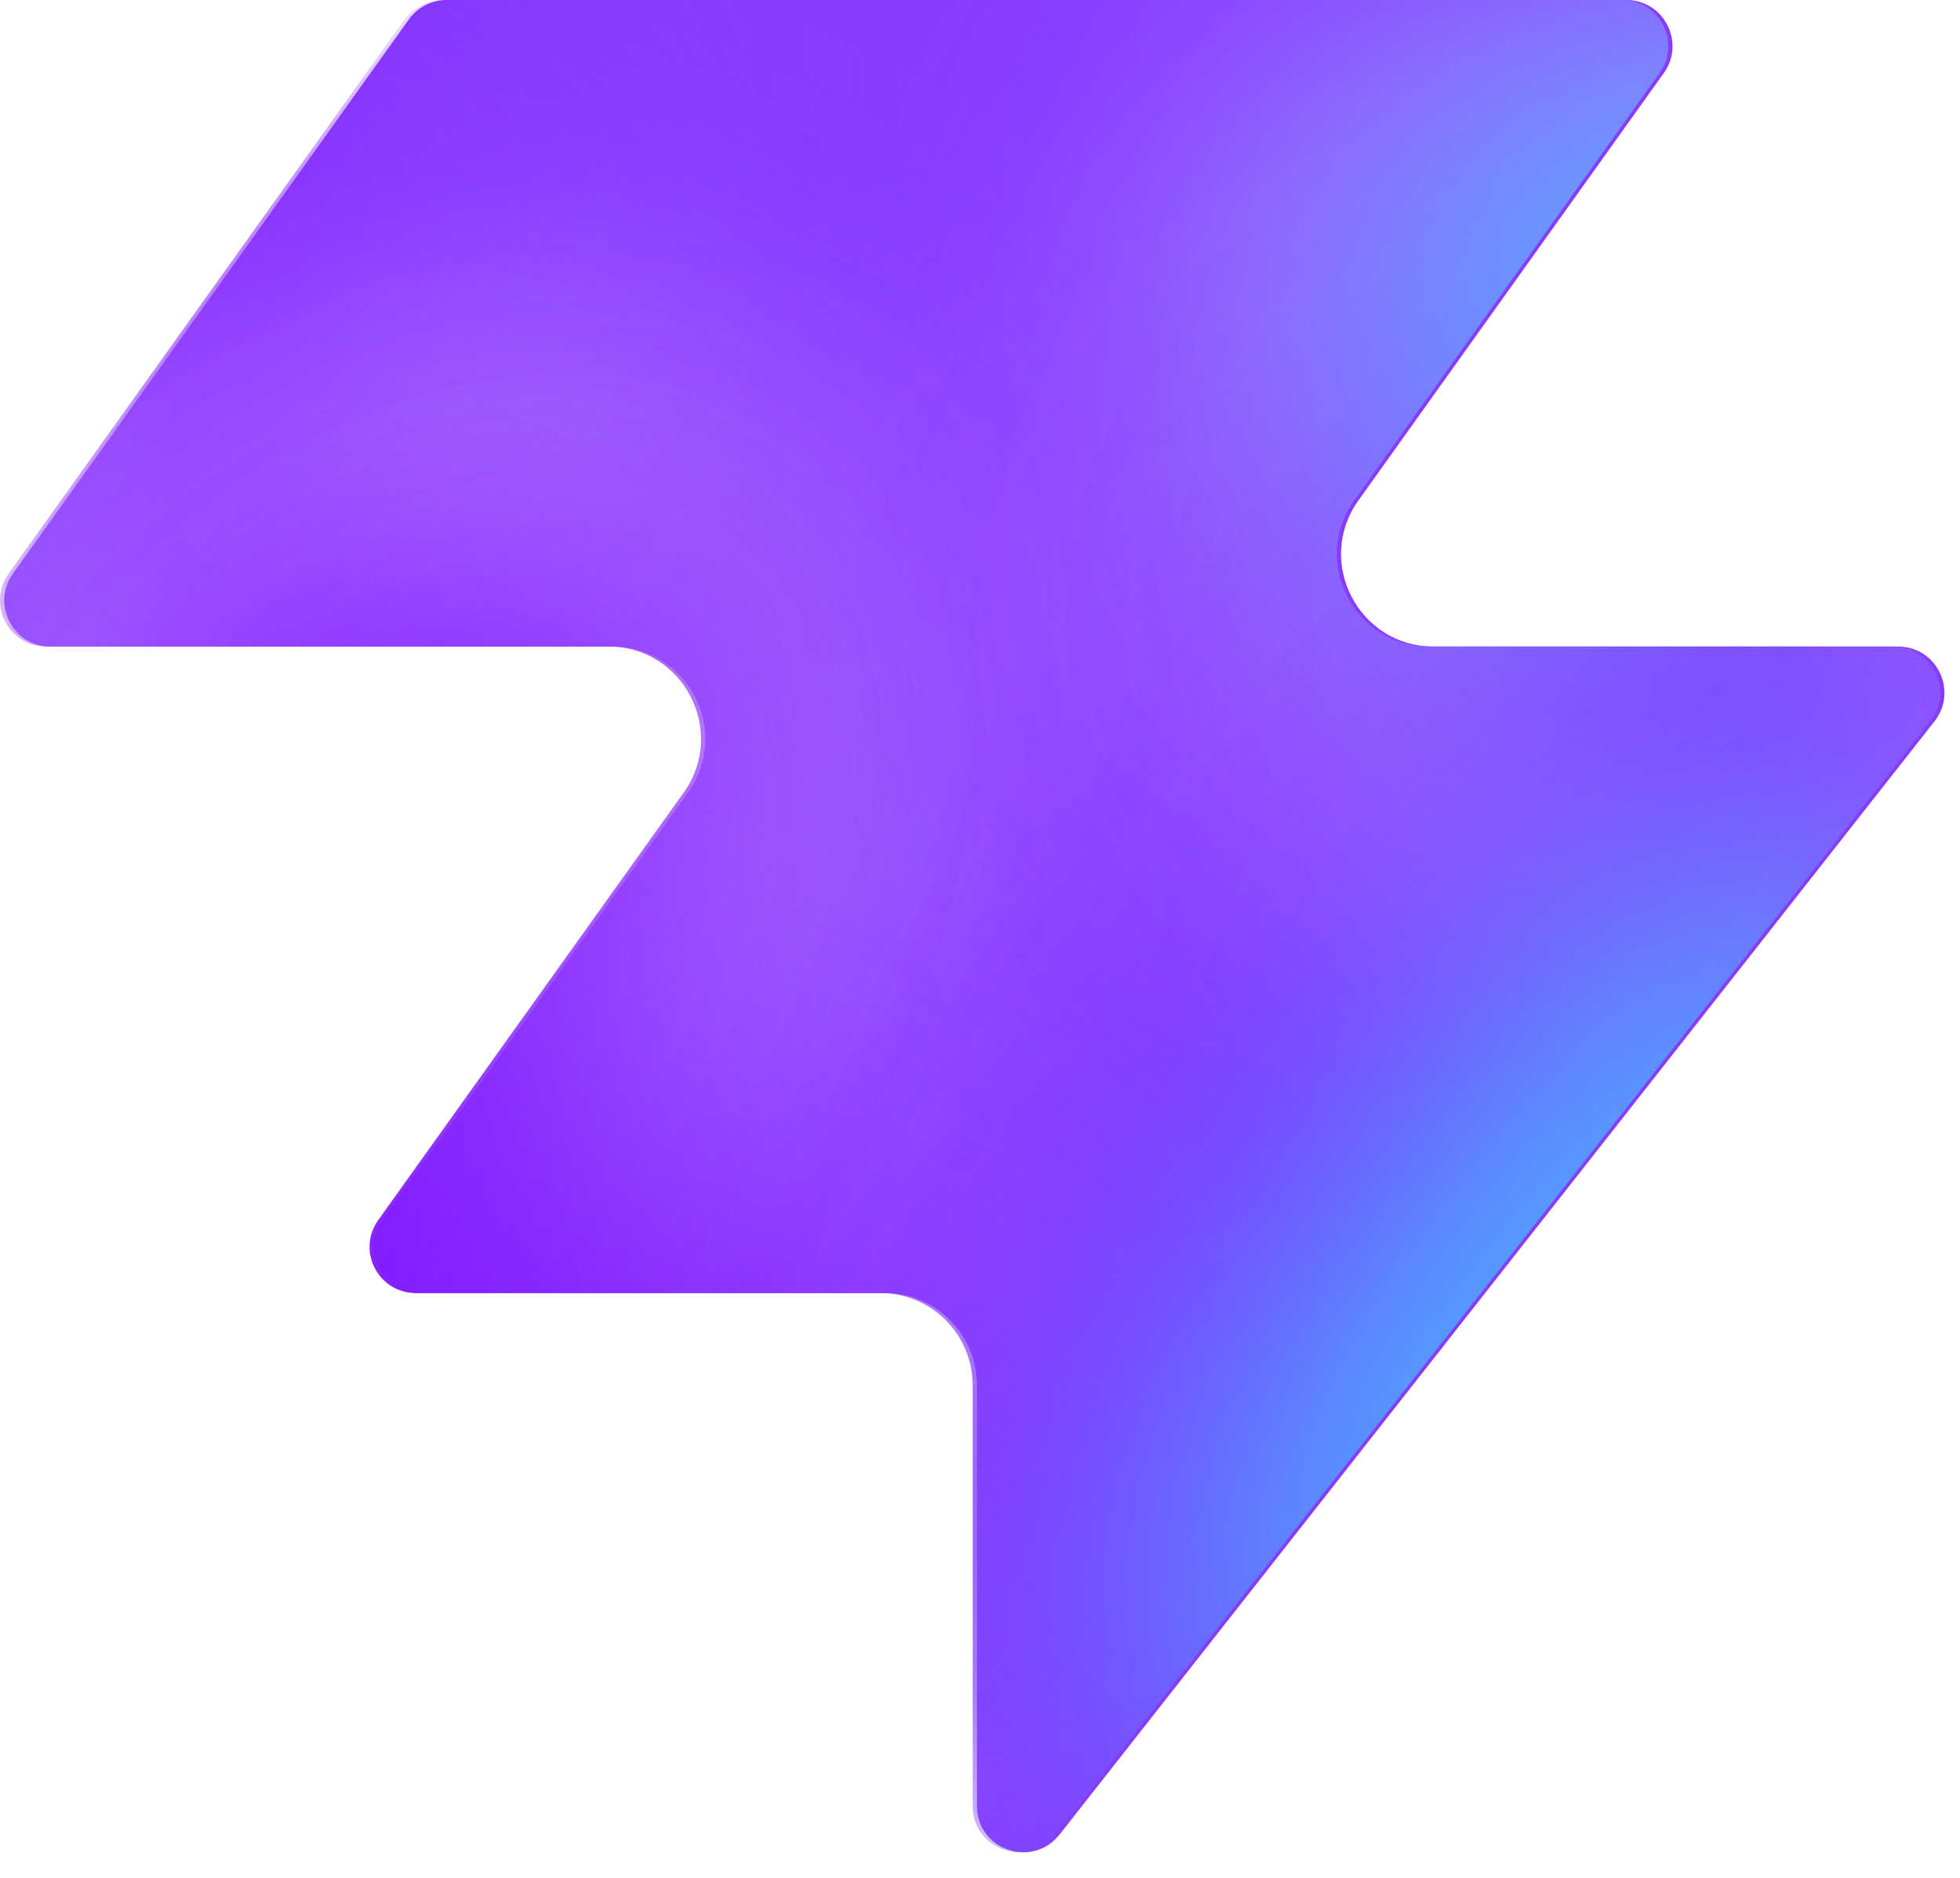
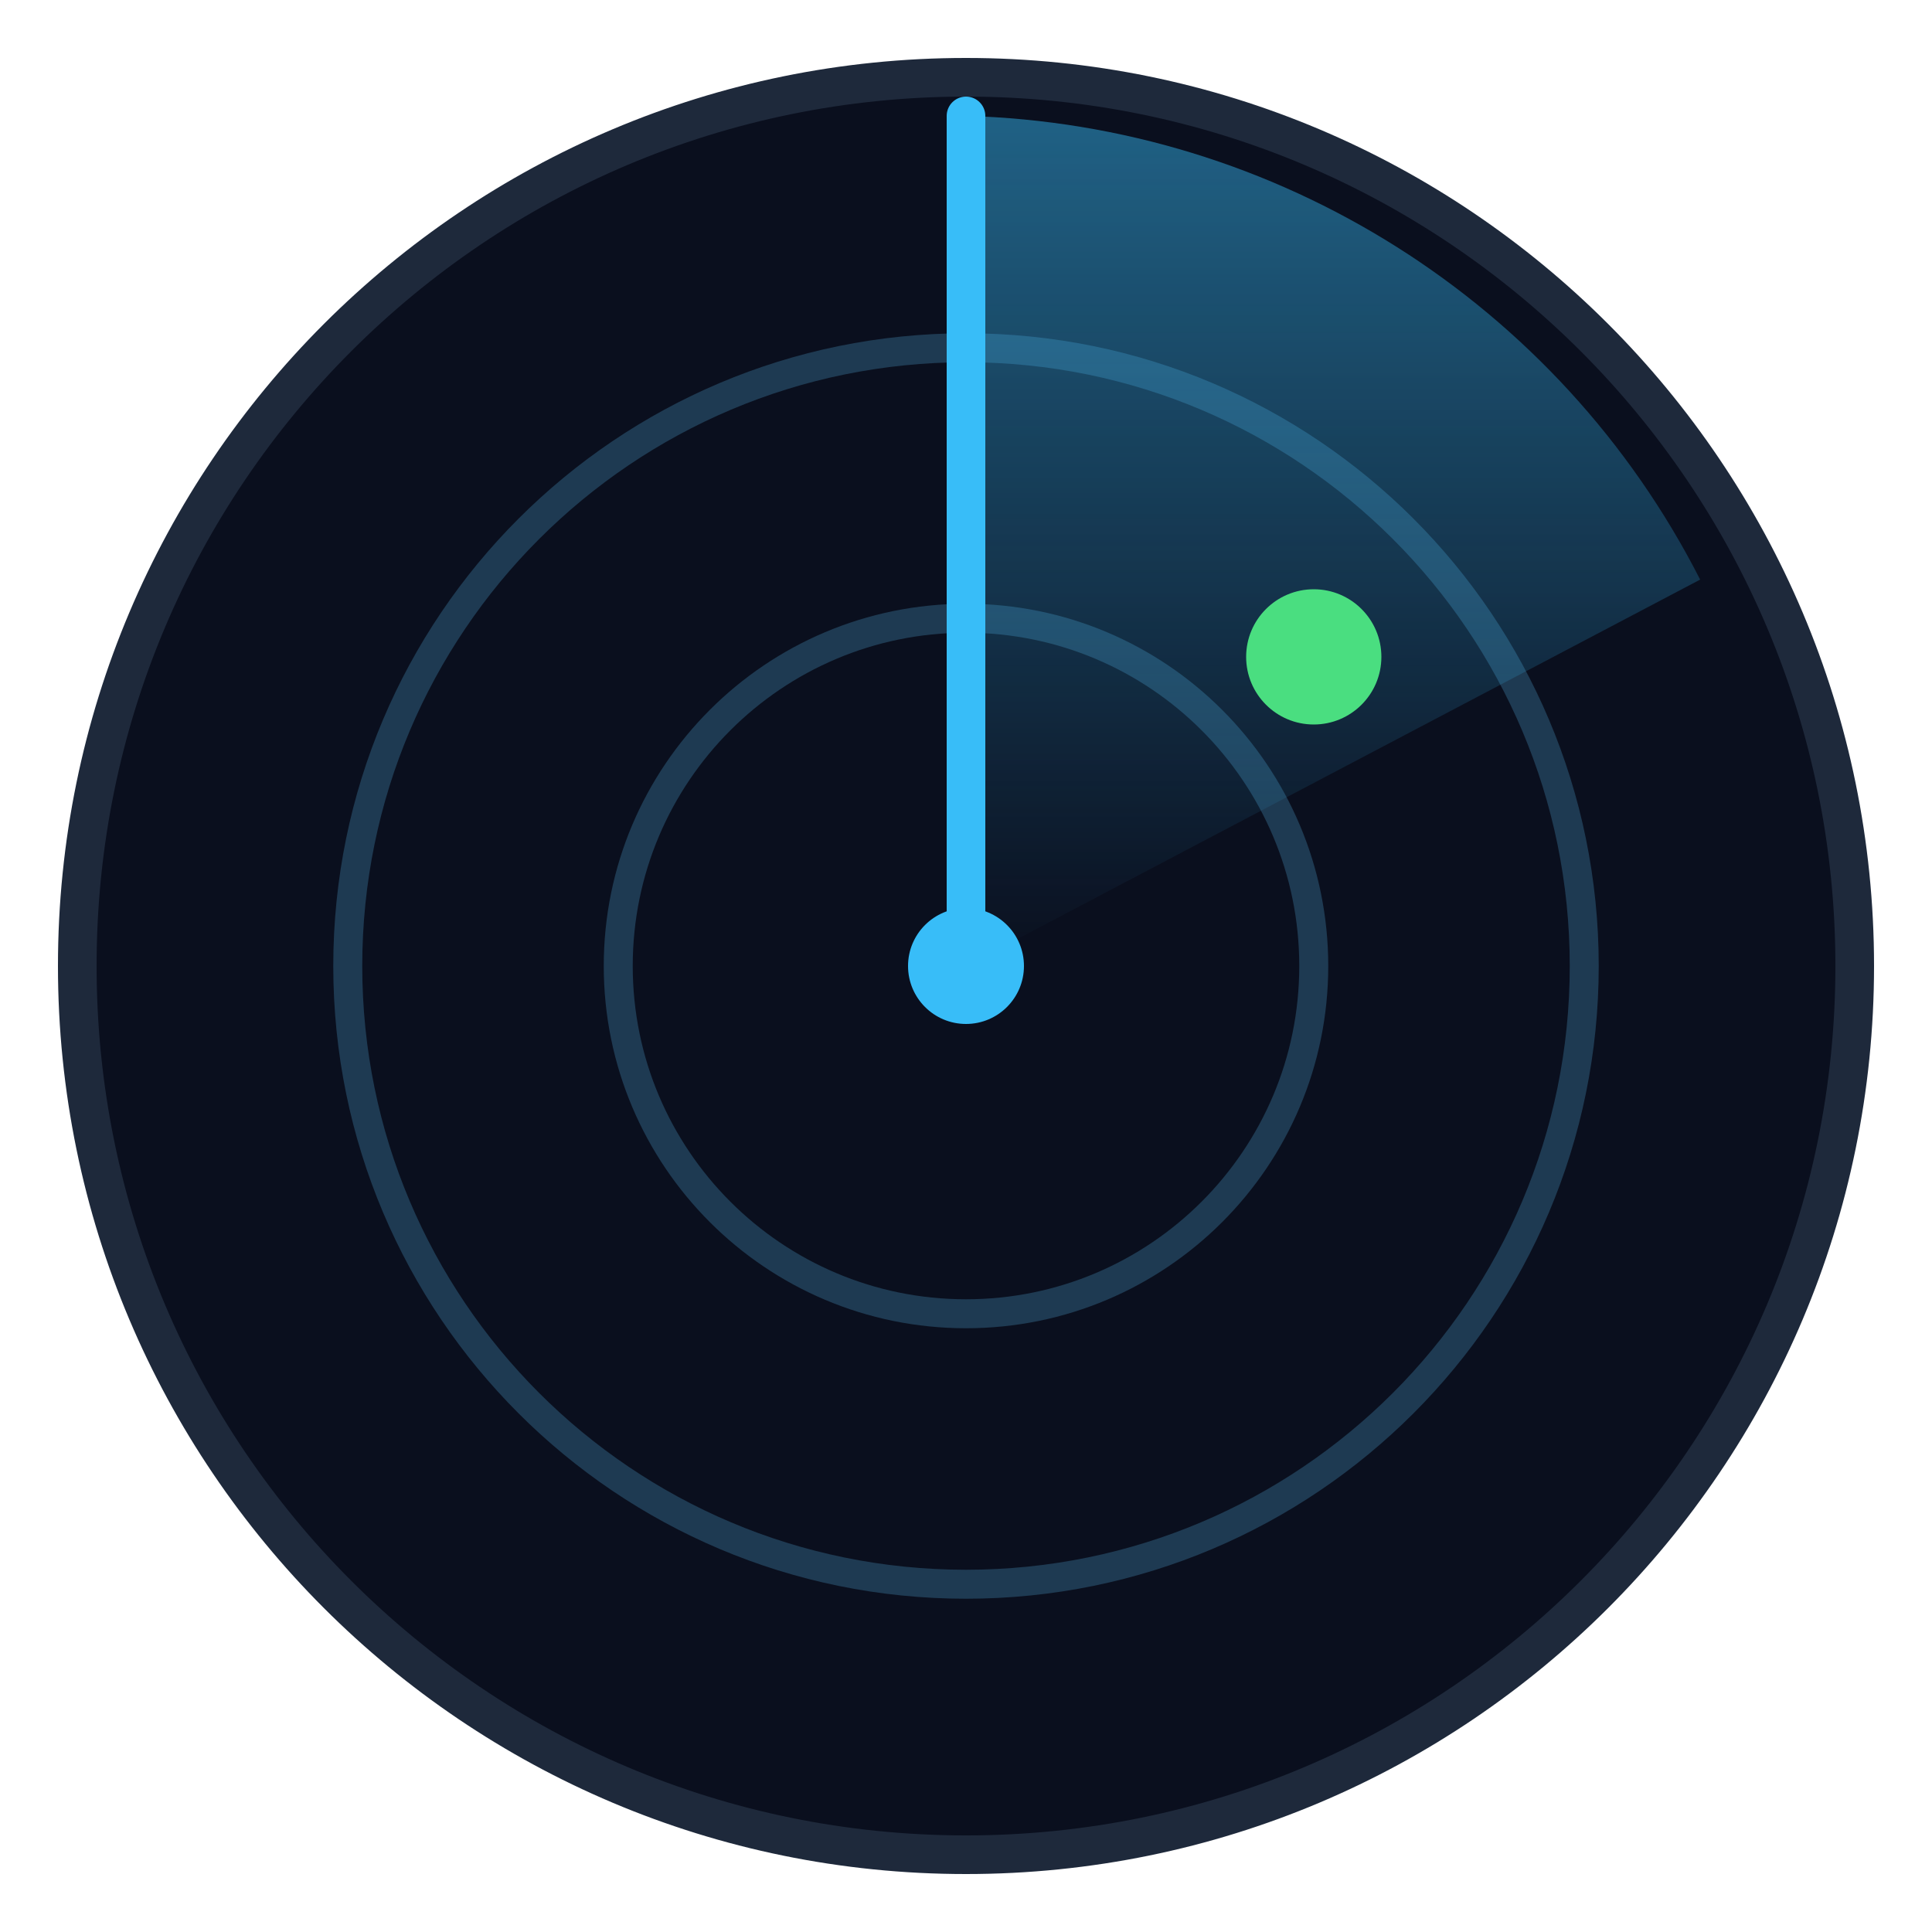
- <svg xmlns="http://www.w3.org/2000/svg" width="48" height="46" fill="none" viewBox="0 0 48 46">
-   <path fill="#863bff" d="M25.946 44.938c-.664.845-2.021.375-2.021-.698V33.937a2.26 2.26 0 0 0-2.262-2.262H10.287c-.92 0-1.456-1.04-.92-1.788l7.48-10.471c1.07-1.497 0-3.578-1.842-3.578H1.237c-.92 0-1.456-1.04-.92-1.788L10.013.474c.214-.297.556-.474.92-.474h28.894c.92 0 1.456 1.04.92 1.788l-7.48 10.471c-1.07 1.498 0 3.579 1.842 3.579h11.377c.943 0 1.473 1.088.89 1.83L25.947 44.94z" style="fill:#863bff;fill:color(display-p3 .525 .23 1);fill-opacity:1" />
-   <mask id="a" width="48" height="46" x="0" y="0" maskUnits="userSpaceOnUse" style="mask-type:alpha">
-     <path fill="#000" d="M25.842 44.938c-.664.844-2.021.375-2.021-.698V33.937a2.26 2.26 0 0 0-2.262-2.262H10.183c-.92 0-1.456-1.04-.92-1.788l7.48-10.471c1.07-1.498 0-3.579-1.842-3.579H1.133c-.92 0-1.456-1.04-.92-1.787L9.91.473c.214-.297.556-.474.92-.474h28.894c.92 0 1.456 1.04.92 1.788l-7.48 10.471c-1.07 1.498 0 3.578 1.842 3.578h11.377c.943 0 1.473 1.088.89 1.832L25.843 44.94z" style="fill:#000;fill-opacity:1" />
-   </mask>
-   <g mask="url(#a)">
-     <g filter="url(#b)">
-       <ellipse cx="5.508" cy="14.704" fill="#ede6ff" rx="5.508" ry="14.704" style="fill:#ede6ff;fill:color(display-p3 .927 .903 1);fill-opacity:1" transform="matrix(.00324 1 1 -.00324 -4.47 31.516)" />
-     </g>
-     <g filter="url(#c)">
-       <ellipse cx="10.399" cy="29.851" fill="#ede6ff" rx="10.399" ry="29.851" style="fill:#ede6ff;fill:color(display-p3 .927 .903 1);fill-opacity:1" transform="matrix(.00324 1 1 -.00324 -39.328 7.883)" />
-     </g>
-     <g filter="url(#d)">
-       <ellipse cx="5.508" cy="30.487" fill="#7e14ff" rx="5.508" ry="30.487" style="fill:#7e14ff;fill:color(display-p3 .492 .077 1);fill-opacity:1" transform="rotate(89.814 -25.913 -14.639)scale(1 -1)" />
-     </g>
-     <g filter="url(#e)">
-       <ellipse cx="5.508" cy="30.599" fill="#7e14ff" rx="5.508" ry="30.599" style="fill:#7e14ff;fill:color(display-p3 .492 .077 1);fill-opacity:1" transform="rotate(89.814 -32.644 -3.334)scale(1 -1)" />
-     </g>
-     <g filter="url(#f)">
-       <ellipse cx="5.508" cy="30.599" fill="#7e14ff" rx="5.508" ry="30.599" style="fill:#7e14ff;fill:color(display-p3 .492 .077 1);fill-opacity:1" transform="matrix(.00324 1 1 -.00324 -34.34 30.47)" />
-     </g>
-     <g filter="url(#g)">
-       <ellipse cx="14.072" cy="22.078" fill="#ede6ff" rx="14.072" ry="22.078" style="fill:#ede6ff;fill:color(display-p3 .927 .903 1);fill-opacity:1" transform="rotate(93.35 24.506 48.493)scale(-1 1)" />
-     </g>
-     <g filter="url(#h)">
-       <ellipse cx="3.47" cy="21.501" fill="#7e14ff" rx="3.47" ry="21.501" style="fill:#7e14ff;fill:color(display-p3 .492 .077 1);fill-opacity:1" transform="rotate(89.009 28.708 47.59)scale(-1 1)" />
-     </g>
-     <g filter="url(#i)">
-       <ellipse cx="3.47" cy="21.501" fill="#7e14ff" rx="3.47" ry="21.501" style="fill:#7e14ff;fill:color(display-p3 .492 .077 1);fill-opacity:1" transform="rotate(89.009 28.708 47.59)scale(-1 1)" />
-     </g>
-     <g filter="url(#j)">
-       <ellipse cx=".387" cy="8.972" fill="#7e14ff" rx="4.407" ry="29.108" style="fill:#7e14ff;fill:color(display-p3 .492 .077 1);fill-opacity:1" transform="rotate(39.51 .387 8.972)" />
-     </g>
-     <g filter="url(#k)">
-       <ellipse cx="47.523" cy="-6.092" fill="#7e14ff" rx="4.407" ry="29.108" style="fill:#7e14ff;fill:color(display-p3 .492 .077 1);fill-opacity:1" transform="rotate(37.892 47.523 -6.092)" />
-     </g>
-     <g filter="url(#l)">
-       <ellipse cx="41.412" cy="6.333" fill="#47bfff" rx="5.971" ry="9.665" style="fill:#47bfff;fill:color(display-p3 .28 .748 1);fill-opacity:1" transform="rotate(37.892 41.412 6.333)" />
-     </g>
-     <g filter="url(#m)">
-       <ellipse cx="-1.879" cy="38.332" fill="#7e14ff" rx="4.407" ry="29.108" style="fill:#7e14ff;fill:color(display-p3 .492 .077 1);fill-opacity:1" transform="rotate(37.892 -1.88 38.332)" />
-     </g>
-     <g filter="url(#n)">
-       <ellipse cx="-1.879" cy="38.332" fill="#7e14ff" rx="4.407" ry="29.108" style="fill:#7e14ff;fill:color(display-p3 .492 .077 1);fill-opacity:1" transform="rotate(37.892 -1.88 38.332)" />
-     </g>
-     <g filter="url(#o)">
-       <ellipse cx="35.651" cy="29.907" fill="#7e14ff" rx="4.407" ry="29.108" style="fill:#7e14ff;fill:color(display-p3 .492 .077 1);fill-opacity:1" transform="rotate(37.892 35.651 29.907)" />
-     </g>
-     <g filter="url(#p)">
-       <ellipse cx="38.418" cy="32.4" fill="#47bfff" rx="5.971" ry="15.297" style="fill:#47bfff;fill:color(display-p3 .28 .748 1);fill-opacity:1" transform="rotate(37.892 38.418 32.4)" />
-     </g>
-   </g>
+ <svg xmlns="http://www.w3.org/2000/svg" width="100" height="100" viewBox="0 0 100 100" fill="none">
  <defs>
-     <filter id="b" width="60.045" height="41.654" x="-19.77" y="16.149" color-interpolation-filters="sRGB" filterUnits="userSpaceOnUse">
-       <feFlood flood-opacity="0" result="BackgroundImageFix" />
-       <feBlend in="SourceGraphic" in2="BackgroundImageFix" result="shape" />
-       <feGaussianBlur result="effect1_foregroundBlur_2002_17158" stdDeviation="7.659" />
-     </filter>
-     <filter id="c" width="90.34" height="51.437" x="-54.613" y="-7.533" color-interpolation-filters="sRGB" filterUnits="userSpaceOnUse">
-       <feFlood flood-opacity="0" result="BackgroundImageFix" />
-       <feBlend in="SourceGraphic" in2="BackgroundImageFix" result="shape" />
-       <feGaussianBlur result="effect1_foregroundBlur_2002_17158" stdDeviation="7.659" />
-     </filter>
-     <filter id="d" width="79.355" height="29.4" x="-49.64" y="2.03" color-interpolation-filters="sRGB" filterUnits="userSpaceOnUse">
-       <feFlood flood-opacity="0" result="BackgroundImageFix" />
-       <feBlend in="SourceGraphic" in2="BackgroundImageFix" result="shape" />
-       <feGaussianBlur result="effect1_foregroundBlur_2002_17158" stdDeviation="4.596" />
-     </filter>
-     <filter id="e" width="79.579" height="29.4" x="-45.045" y="20.029" color-interpolation-filters="sRGB" filterUnits="userSpaceOnUse">
-       <feFlood flood-opacity="0" result="BackgroundImageFix" />
-       <feBlend in="SourceGraphic" in2="BackgroundImageFix" result="shape" />
-       <feGaussianBlur result="effect1_foregroundBlur_2002_17158" stdDeviation="4.596" />
-     </filter>
-     <filter id="f" width="79.579" height="29.4" x="-43.513" y="21.178" color-interpolation-filters="sRGB" filterUnits="userSpaceOnUse">
-       <feFlood flood-opacity="0" result="BackgroundImageFix" />
-       <feBlend in="SourceGraphic" in2="BackgroundImageFix" result="shape" />
-       <feGaussianBlur result="effect1_foregroundBlur_2002_17158" stdDeviation="4.596" />
-     </filter>
-     <filter id="g" width="74.749" height="58.852" x="15.756" y="-17.901" color-interpolation-filters="sRGB" filterUnits="userSpaceOnUse">
-       <feFlood flood-opacity="0" result="BackgroundImageFix" />
-       <feBlend in="SourceGraphic" in2="BackgroundImageFix" result="shape" />
-       <feGaussianBlur result="effect1_foregroundBlur_2002_17158" stdDeviation="7.659" />
-     </filter>
-     <filter id="h" width="61.377" height="25.362" x="23.548" y="2.284" color-interpolation-filters="sRGB" filterUnits="userSpaceOnUse">
-       <feFlood flood-opacity="0" result="BackgroundImageFix" />
-       <feBlend in="SourceGraphic" in2="BackgroundImageFix" result="shape" />
-       <feGaussianBlur result="effect1_foregroundBlur_2002_17158" stdDeviation="4.596" />
-     </filter>
-     <filter id="i" width="61.377" height="25.362" x="23.548" y="2.284" color-interpolation-filters="sRGB" filterUnits="userSpaceOnUse">
-       <feFlood flood-opacity="0" result="BackgroundImageFix" />
-       <feBlend in="SourceGraphic" in2="BackgroundImageFix" result="shape" />
-       <feGaussianBlur result="effect1_foregroundBlur_2002_17158" stdDeviation="4.596" />
-     </filter>
-     <filter id="j" width="56.045" height="63.649" x="-27.636" y="-22.853" color-interpolation-filters="sRGB" filterUnits="userSpaceOnUse">
-       <feFlood flood-opacity="0" result="BackgroundImageFix" />
-       <feBlend in="SourceGraphic" in2="BackgroundImageFix" result="shape" />
-       <feGaussianBlur result="effect1_foregroundBlur_2002_17158" stdDeviation="4.596" />
-     </filter>
-     <filter id="k" width="54.814" height="64.646" x="20.116" y="-38.415" color-interpolation-filters="sRGB" filterUnits="userSpaceOnUse">
-       <feFlood flood-opacity="0" result="BackgroundImageFix" />
-       <feBlend in="SourceGraphic" in2="BackgroundImageFix" result="shape" />
-       <feGaussianBlur result="effect1_foregroundBlur_2002_17158" stdDeviation="4.596" />
-     </filter>
-     <filter id="l" width="33.541" height="35.313" x="24.641" y="-11.323" color-interpolation-filters="sRGB" filterUnits="userSpaceOnUse">
-       <feFlood flood-opacity="0" result="BackgroundImageFix" />
-       <feBlend in="SourceGraphic" in2="BackgroundImageFix" result="shape" />
-       <feGaussianBlur result="effect1_foregroundBlur_2002_17158" stdDeviation="4.596" />
-     </filter>
-     <filter id="m" width="54.814" height="64.646" x="-29.286" y="6.009" color-interpolation-filters="sRGB" filterUnits="userSpaceOnUse">
-       <feFlood flood-opacity="0" result="BackgroundImageFix" />
-       <feBlend in="SourceGraphic" in2="BackgroundImageFix" result="shape" />
-       <feGaussianBlur result="effect1_foregroundBlur_2002_17158" stdDeviation="4.596" />
-     </filter>
-     <filter id="n" width="54.814" height="64.646" x="-29.286" y="6.009" color-interpolation-filters="sRGB" filterUnits="userSpaceOnUse">
-       <feFlood flood-opacity="0" result="BackgroundImageFix" />
-       <feBlend in="SourceGraphic" in2="BackgroundImageFix" result="shape" />
-       <feGaussianBlur result="effect1_foregroundBlur_2002_17158" stdDeviation="4.596" />
-     </filter>
-     <filter id="o" width="54.814" height="64.646" x="8.244" y="-2.416" color-interpolation-filters="sRGB" filterUnits="userSpaceOnUse">
-       <feFlood flood-opacity="0" result="BackgroundImageFix" />
-       <feBlend in="SourceGraphic" in2="BackgroundImageFix" result="shape" />
-       <feGaussianBlur result="effect1_foregroundBlur_2002_17158" stdDeviation="4.596" />
-     </filter>
-     <filter id="p" width="39.409" height="43.623" x="18.713" y="10.588" color-interpolation-filters="sRGB" filterUnits="userSpaceOnUse">
-       <feFlood flood-opacity="0" result="BackgroundImageFix" />
-       <feBlend in="SourceGraphic" in2="BackgroundImageFix" result="shape" />
-       <feGaussianBlur result="effect1_foregroundBlur_2002_17158" stdDeviation="4.596" />
-     </filter>
+     <linearGradient id="s" x1="50" y1="50" x2="50" y2="4" gradientUnits="userSpaceOnUse">
+       <stop stop-color="#38bdf8" stop-opacity="0" />
+       <stop offset="1" stop-color="#38bdf8" stop-opacity="0.9" />
+     </linearGradient>
  </defs>
+   <circle cx="50" cy="50" r="46" fill="#0a0f1e" stroke="#1e293b" stroke-width="2" />
+   <circle cx="50" cy="50" r="32" stroke="#1e3a52" stroke-width="1.5" />
+   <circle cx="50" cy="50" r="18" stroke="#1e3a52" stroke-width="1.5" />
+   <path d="M50 50 L50 6 A44 44 0 0 1 88 30 Z" fill="url(#s)" opacity="0.55" />
+   <line x1="50" y1="50" x2="50" y2="6" stroke="#38bdf8" stroke-width="2" stroke-linecap="round" />
+   <circle cx="68" cy="34" r="3.5" fill="#4ade80" />
+   <circle cx="50" cy="50" r="3" fill="#38bdf8" />
</svg>
